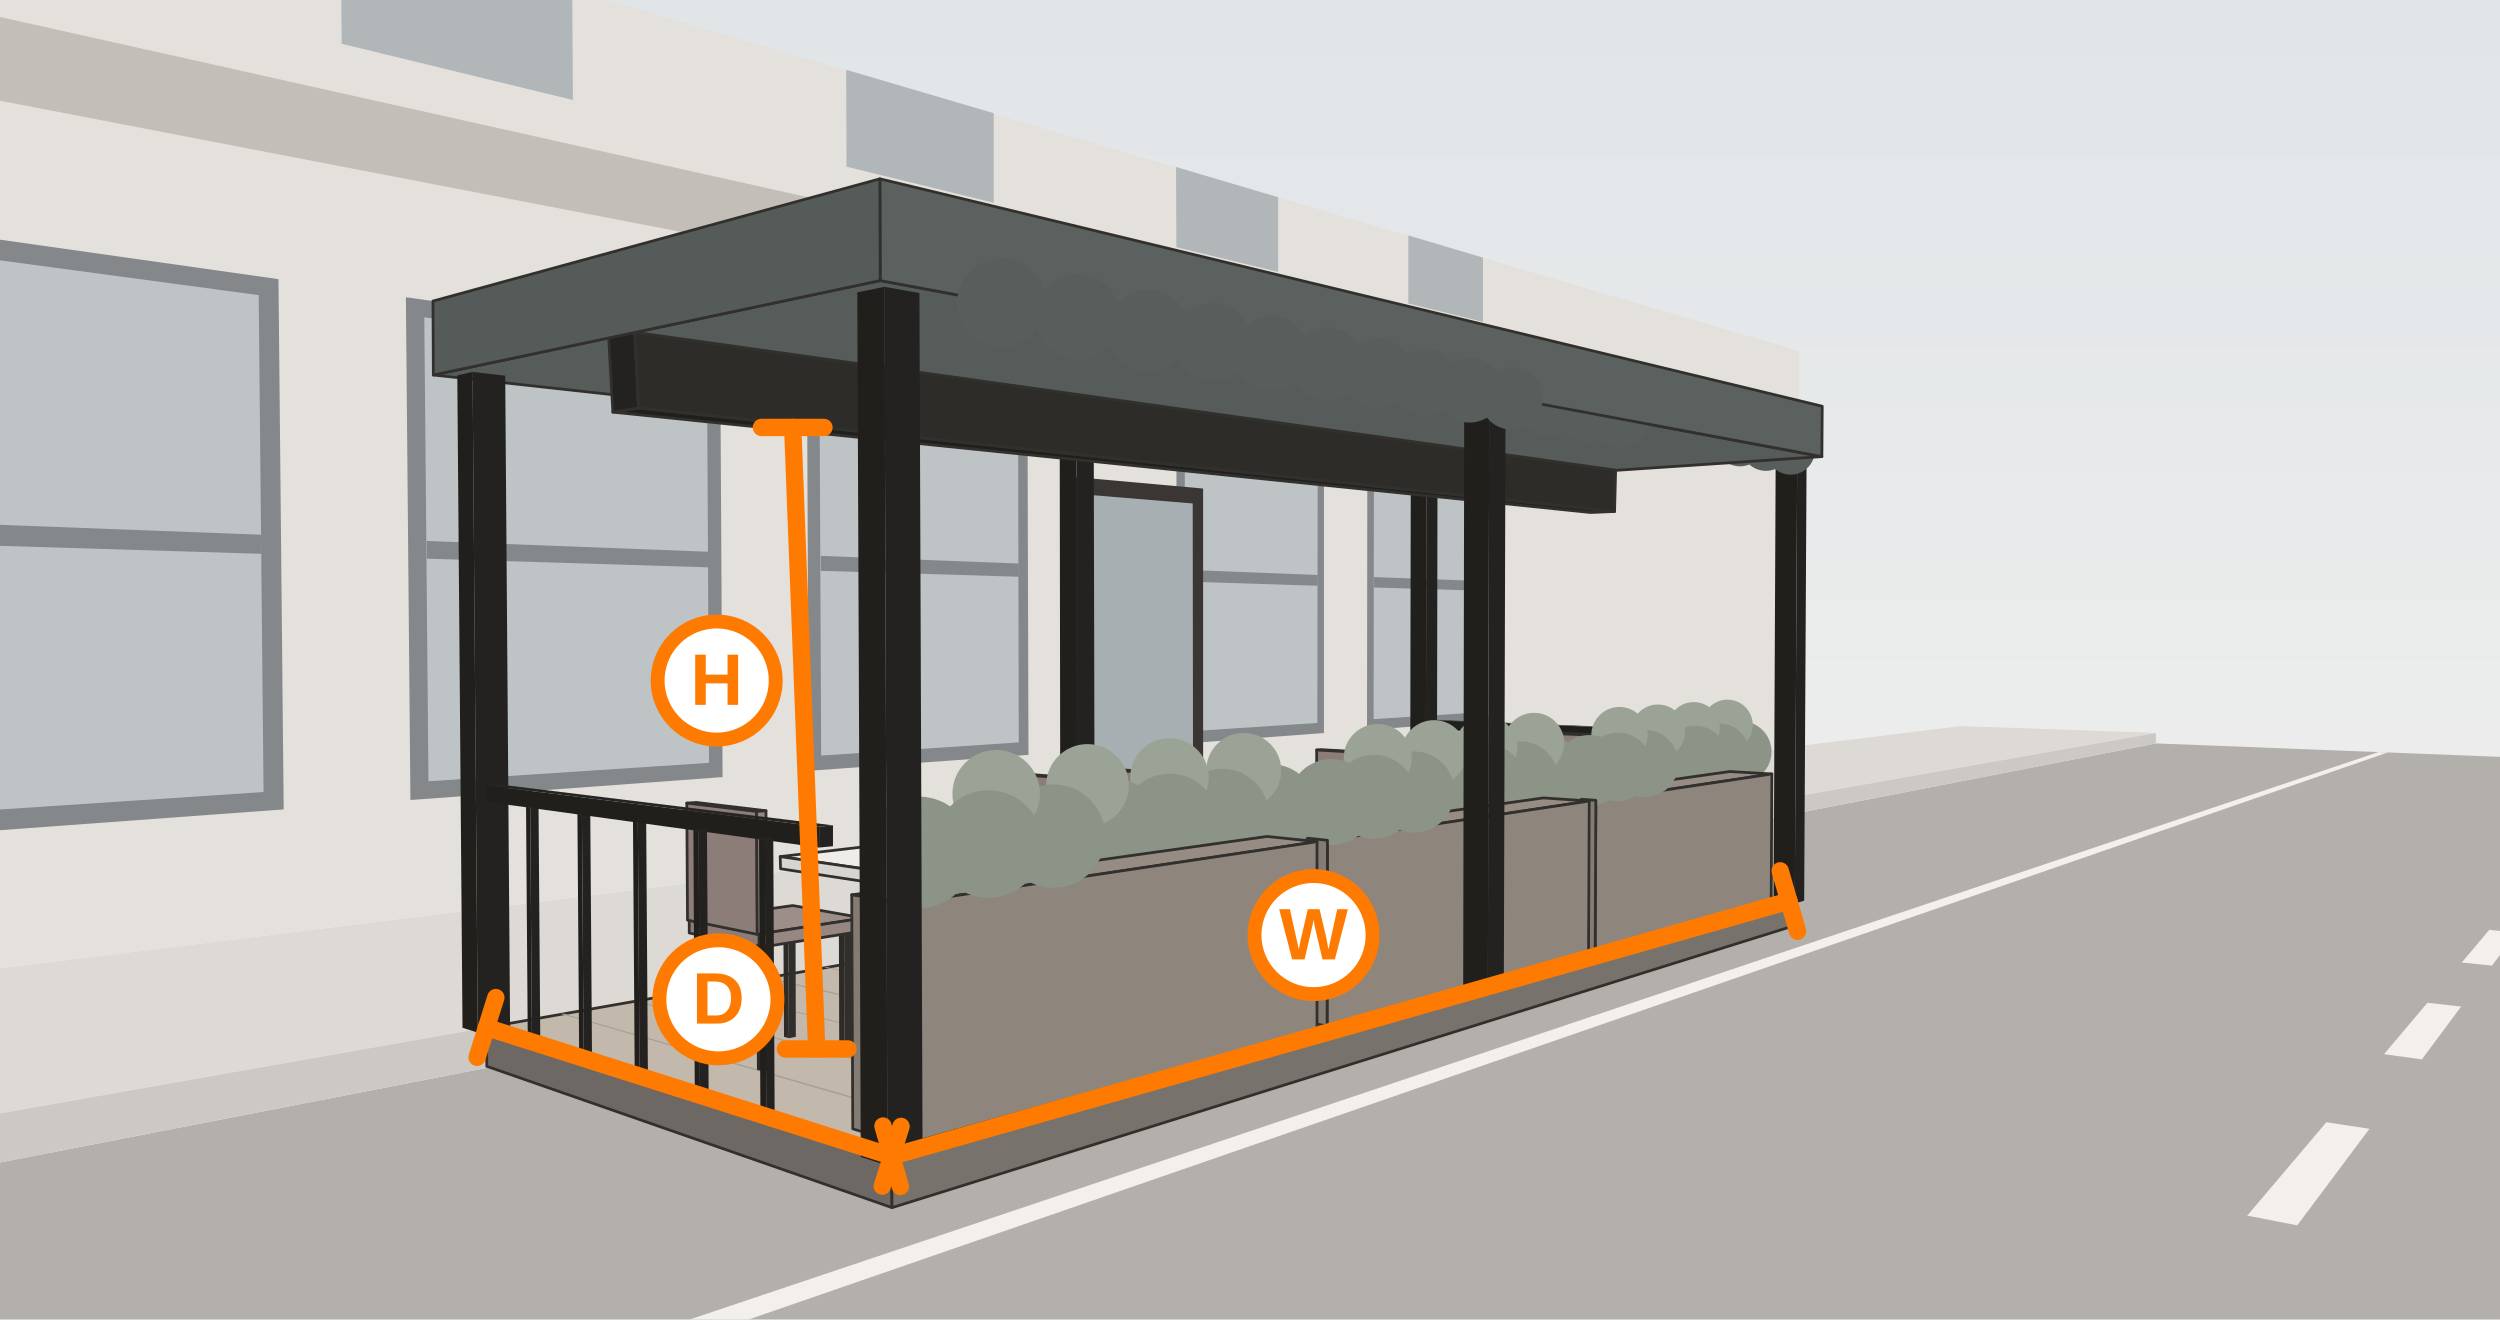
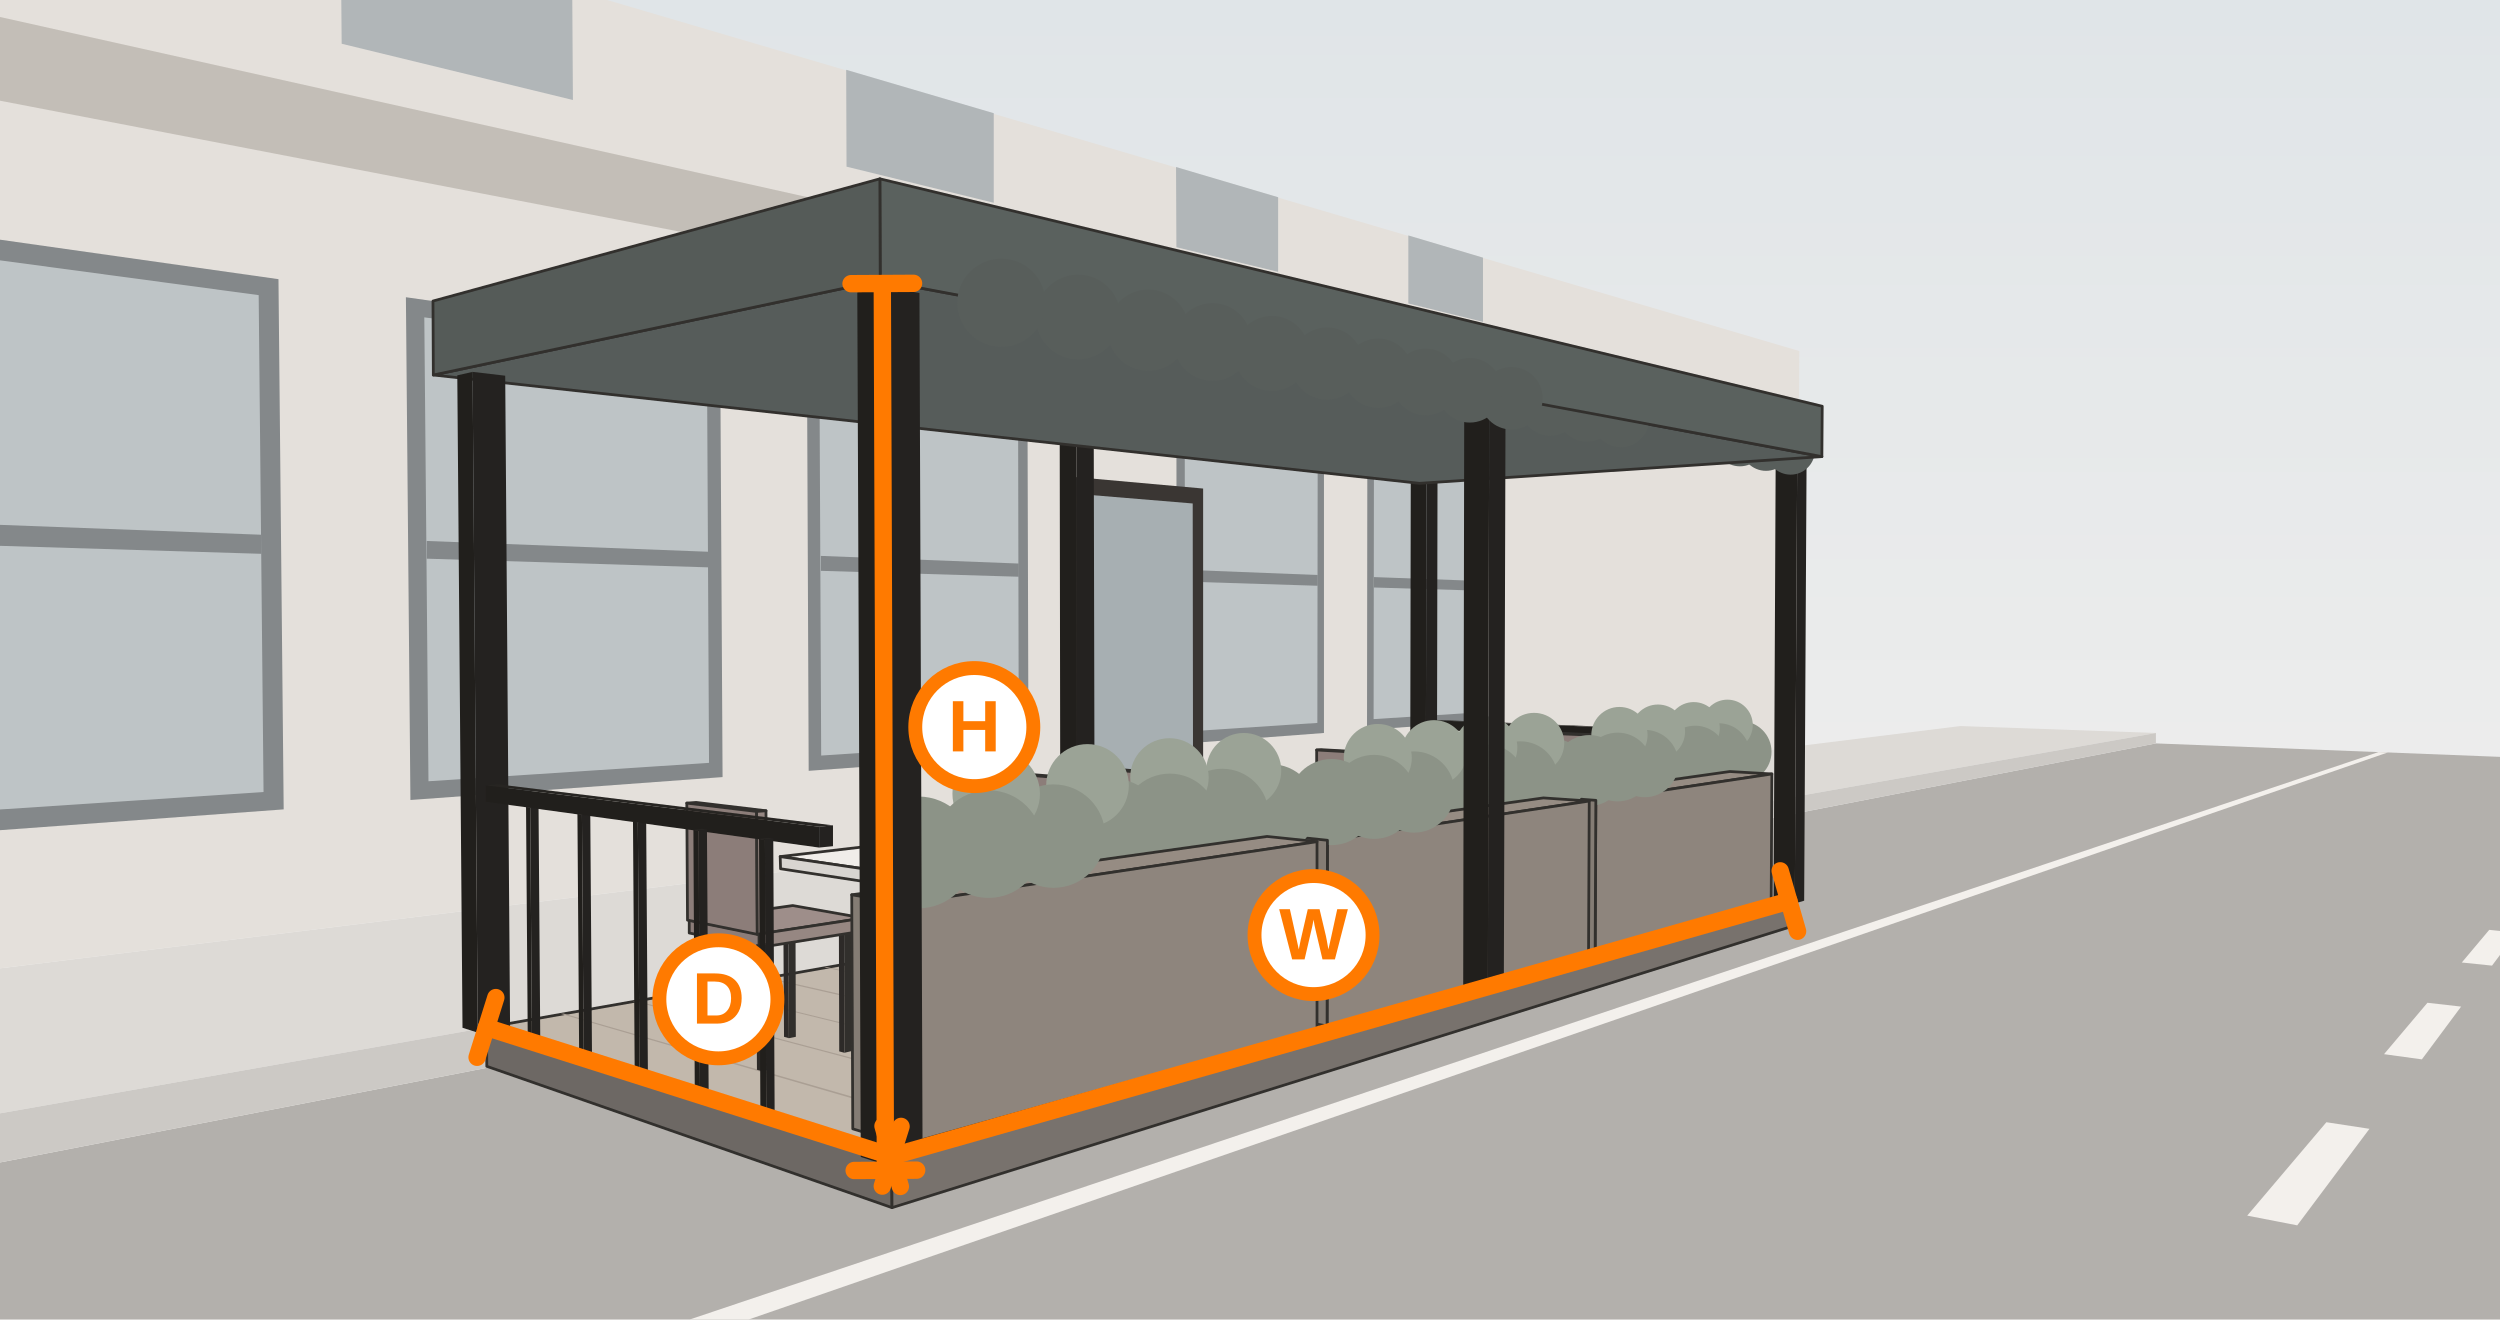
<svg xmlns="http://www.w3.org/2000/svg" width="720" height="380" viewBox="0 0 720 380" font-family="Archivo, Arial, sans-serif">
  <defs>
    <clipPath id="frame">
      <rect width="720" height="380" />
    </clipPath>
    <linearGradient id="sky" x1="0" y1="0" x2="0" y2="1">
      <stop offset="0" stop-color="#e0e5e8" />
      <stop offset="1" stop-color="#f5f2ef" />
    </linearGradient>
  </defs>
  <g clip-path="url(#frame)">
    <rect width="720" height="380" fill="url(#sky)" />
    <polygon points="620.9,214.1 -45519.7,9182.6 152366.6,9182.6 2741.3,297.0" fill="#b3b0ac" />
    <polygon points="564.6,209.1 -65295.7,8349.1 -45507.1,8349.1 620.9,211.1" fill="#dddad6" />
    <polygon points="620.9,214.1 -45519.7,9182.6 -45507.1,8349.1 620.9,211.1" fill="#ccc9c5" />
    <polygon points="753.1,225.1 751.2,227.3 755.6,227.6 757.3,225.3" fill="#f3f0ec" />
    <polygon points="749.1,229.9 746.7,232.7 751.5,232.9 753.6,230.1" fill="#f3f0ec" />
    <polygon points="744.0,235.9 740.9,239.4 746.4,239.8 749.1,236.1" fill="#f3f0ec" />
    <polygon points="737.5,243.5 733.5,248.2 739.7,248.7 743.3,243.9" fill="#f3f0ec" />
    <polygon points="728.9,253.7 723.4,260.1 730.7,260.7 735.6,254.2" fill="#f3f0ec" />
    <polygon points="716.9,267.8 709.0,277.2 717.7,278.1 724.8,268.6" fill="#f3f0ec" />
    <polygon points="699.1,288.8 686.6,303.6 697.5,305.1 708.8,289.9" fill="#f3f0ec" />
    <polygon points="670.0,323.2 647.2,350.1 661.6,352.9 682.4,325.1" fill="#f3f0ec" />
    <polygon points="613.6,389.8 559.4,453.7 580.6,461.1 630.8,394.1" fill="#f3f0ec" />
    <polygon points="457.4,574.1 193.8,885.3 224.1,936.8 484.2,589.7" fill="#f3f0ec" />
    <polygon points="-2076.8,3565.3 -6821.7,9165.9 -5942.2,9165.9 -2980.4,5213.4" fill="#f3f0ec" />
    <polygon points="685.0,216.6 -25950.7,9165.9 -25181.1,9165.9 687.7,216.7" fill="#f3f0ec" />
    <polygon points="517.6,214.9 -65295.7,8349.1 -64878.6,-19155.2 518.2,101.1" fill="#e4e0db" />
    <polygon points="518.1,128.8 -64979.7,-12487.4 -64949.3,-14487.8 518.1,120.5" fill="#c3beb7" />
    <polygon points="426.8,207.8 393.7,210.2 393.8,124.9 427.0,129.6" fill="#84888a" />
    <polygon points="425.4,205.2 395.6,207.1 395.7,128.2 425.5,132.2" fill="#bec4c6" />
    <polygon points="425.5,170.1 395.7,169.2 395.7,166.2 425.5,167.3" fill="#84888a" />
    <polygon points="381.3,211.1 338.9,214.3 338.8,117.1 381.3,123.1" fill="#84888a" />
    <polygon points="379.4,208.2 341.3,210.7 341.2,120.9 379.5,126.0" fill="#bec4c6" />
    <polygon points="379.5,168.7 341.3,167.5 341.3,164.1 379.5,165.6" fill="#84888a" />
    <polygon points="296.2,217.4 232.9,222.0 232.4,102.0 295.9,111.0" fill="#84888a" />
    <polygon points="293.4,213.8 236.5,217.6 236.0,106.7 293.2,114.4" fill="#bec4c6" />
    <polygon points="293.4,166.1 236.4,164.4 236.4,160.1 293.4,162.3" fill="#84888a" />
    <polygon points="208.1,223.8 118.2,230.4 116.9,85.6 207.4,98.5" fill="#84888a" />
    <polygon points="204.2,219.7 123.4,225.0 122.2,91.4 203.6,102.4" fill="#bec4c6" />
    <polygon points="204.0,163.4 122.9,160.9 122.9,155.8 203.9,158.9" fill="#84888a" />
    <polygon points="81.7,233.1 -56.0,243.2 -58.7,60.7 80.2,80.4" fill="#84888a" />
    <polygon points="75.9,228.1 -47.9,236.3 -50.4,68.2 74.5,85.0" fill="#bec4c6" />
    <polygon points="75.3,159.5 -49.1,155.7 -49.1,149.3 75.2,154.0" fill="#84888a" />
    <polygon points="-114.7,247.5 -352.2,264.9 -358.4,18.2 -118.0,52.3" fill="#84888a" />
    <polygon points="-124.3,241.3 -337.6,255.3 -343.2,28.9 -127.4,57.9" fill="#bec4c6" />
    <polygon points="-125.8,153.4 -340.3,146.8 -340.6,138.2 -125.9,146.4" fill="#84888a" />
    <polygon points="346.5,236.1 309.8,240.6 309.7,137.4 346.5,140.7" fill="#3a3633" />
    <polygon points="343.6,233.1 313.4,236.6 313.3,142.5 343.5,145.0" fill="#a7afb2" />
    <polygon points="427.1,92.7 405.6,87.4 405.6,67.8 427.1,74.2" fill="#b1b6b8" />
    <polygon points="368.1,78.3 338.8,71.2 338.7,48.1 368.1,56.8" fill="#b1b6b8" />
    <polygon points="286.2,58.4 243.8,48.0 243.7,20.1 286.2,32.6" fill="#b1b6b8" />
    <polygon points="165.0,28.8 98.4,12.6 98.1,-22.8 164.8,-3.1" fill="#b1b6b8" />
    <polygon points="-33.1,-19.4 -152.5,-48.5 -153.4,-96.9 -33.6,-61.6" fill="#b1b6b8" />
    <polygon points="410.0,248.3 140.1,295.9 256.8,333.0 515.2,259.5" fill="#c2b8ac" stroke="#32302d" stroke-width="0.8" stroke-linejoin="round" />
    <polygon points="140.2,307.1 256.9,347.8 256.8,333.0 140.1,295.9" fill="#6d6864" stroke="#32302d" stroke-width="0.8" stroke-linejoin="round" />
    <polygon points="515.1,267.1 515.2,259.5 256.8,333.0 256.9,347.8" fill="#78726d" stroke="#32302d" stroke-width="0.8" stroke-linejoin="round" />
    <polygon points="401.9,249.6 401.6,249.7 508.0,261.4 508.3,261.3" fill="#aa9f94" />
    <polygon points="393.5,251.1 393.1,251.2 500.9,263.5 501.2,263.4" fill="#aa9f94" />
    <polygon points="384.7,252.7 384.3,252.7 493.3,265.6 493.6,265.5" fill="#aa9f94" />
    <polygon points="375.5,254.3 375.2,254.4 485.3,267.9 485.7,267.8" fill="#aa9f94" />
    <polygon points="365.9,256.0 365.5,256.0 476.9,270.3 477.3,270.2" fill="#aa9f94" />
    <polygon points="355.9,257.8 355.5,257.8 468.0,272.8 468.4,272.7" fill="#aa9f94" />
    <polygon points="345.3,259.6 344.9,259.7 458.6,275.5 459.0,275.4" fill="#aa9f94" />
    <polygon points="334.2,261.6 333.8,261.6 448.6,278.3 449.1,278.2" fill="#aa9f94" />
    <polygon points="322.6,263.6 322.1,263.7 438.1,281.3 438.5,281.2" fill="#aa9f94" />
    <polygon points="310.4,265.8 309.9,265.9 426.8,284.5 427.3,284.4" fill="#aa9f94" />
    <polygon points="297.4,268.0 296.9,268.1 414.8,287.9 415.3,287.8" fill="#aa9f94" />
    <polygon points="283.8,270.4 283.3,270.5 401.9,291.6 402.5,291.4" fill="#aa9f94" />
    <polygon points="269.4,273.0 268.8,273.1 388.2,295.5 388.8,295.3" fill="#aa9f94" />
    <polygon points="254.2,275.7 253.6,275.8 373.4,299.7 374.1,299.5" fill="#aa9f94" />
    <polygon points="238.0,278.5 237.4,278.6 357.6,304.2 358.2,304.0" fill="#aa9f94" />
    <polygon points="220.9,281.5 220.2,281.7 340.4,309.1 341.2,308.8" fill="#aa9f94" />
    <polygon points="202.6,284.8 201.9,284.9 321.9,314.3 322.7,314.1" fill="#aa9f94" />
    <polygon points="183.1,288.2 182.3,288.3 301.8,320.0 302.6,319.8" fill="#aa9f94" />
    <polygon points="162.3,291.9 161.5,292.0 279.8,326.3 280.7,326.0" fill="#aa9f94" />
    <polygon points="413.8,248.2 414.0,138.6 410.8,138.2 410.6,248.8" fill="#242220" />
    <polygon points="406.1,248.3 410.6,248.8 410.8,138.2 406.3,138.5" fill="#211f1c" />
    <polygon points="423.7,210.6 422.9,210.6 424.1,210.7 424.8,210.6" fill="#272522" />
    <polygon points="424.8,249.7 424.8,210.6 424.1,210.7 424.0,249.9" fill="#242220" />
    <polygon points="422.8,249.8 424.0,249.9 424.1,210.7 422.9,210.6" fill="#211f1c" />
    <polygon points="438.1,211.2 437.3,211.3 438.6,211.3 439.3,211.3" fill="#272522" />
    <polygon points="439.2,251.3 439.3,211.3 438.6,211.3 438.5,251.4" fill="#242220" />
    <polygon points="437.2,251.3 438.5,251.4 438.6,211.3 437.3,211.3" fill="#211f1c" />
    <polygon points="453.2,211.9 452.4,212.0 453.7,212.0 454.5,212.0" fill="#272522" />
    <polygon points="412.9,207.3 411.7,207.4 499.8,211.0 500.9,210.9" fill="#272522" />
    <polygon points="454.3,252.9 454.5,212.0 453.7,212.0 453.6,253.0" fill="#242220" />
    <polygon points="452.3,252.9 453.6,253.0 453.7,212.0 452.4,212.0" fill="#211f1c" />
    <polygon points="411.7,210.1 499.8,214.2 499.8,211.0 411.7,207.4" fill="#211f1c" />
    <polygon points="440.6,233.2 439.8,233.3 441.1,233.4 441.9,233.3" fill="#353330" />
    <polygon points="441.8,254.1 441.9,233.3 441.1,233.4 441.0,254.3" fill="#312f2c" />
    <polygon points="439.7,254.1 441.0,254.3 441.1,233.4 439.8,233.3" fill="#2d2a28" />
    <polygon points="469.0,212.6 468.3,212.7 469.6,212.8 470.3,212.7" fill="#272522" />
    <polygon points="470.2,254.6 470.3,212.7 469.6,212.8 469.4,254.7" fill="#242220" />
    <polygon points="468.1,254.6 469.4,254.7 469.6,212.8 468.3,212.7" fill="#211f1c" />
    <polygon points="440.3,210.8 439.4,210.9 457.8,211.7 458.7,211.6" fill="#9e8e8a" stroke="#32302d" stroke-width="0.8" stroke-linejoin="round" />
    <polygon points="439.3,230.9 457.7,232.3 457.8,211.7 439.4,210.9" fill="#8c7d79" stroke="#32302d" stroke-width="0.8" stroke-linejoin="round" />
    <polygon points="455.0,234.3 454.2,234.5 455.6,234.6 456.3,234.4" fill="#353330" />
    <polygon points="456.3,255.7 456.3,234.4 455.6,234.6 455.5,255.9" fill="#312f2c" />
    <polygon points="454.1,255.7 455.5,255.9 455.6,234.6 454.2,234.5" fill="#2d2a28" />
    <polygon points="458.6,232.1 458.7,211.6 457.8,211.7 457.7,232.3" fill="#968782" stroke="#32302d" stroke-width="0.8" stroke-linejoin="round" />
    <polygon points="440.1,230.8 428.7,232.4 447.4,233.8 458.5,232.1" fill="#9e8e8a" stroke="#32302d" stroke-width="0.8" stroke-linejoin="round" />
    <polygon points="431.7,234.5 430.9,234.6 432.2,234.8 433.0,234.6" fill="#353330" />
    <polygon points="432.9,256.0 433.0,234.6 432.2,234.8 432.1,256.1" fill="#312f2c" />
    <polygon points="430.8,256.0 432.1,256.1 432.2,234.8 430.9,234.6" fill="#2d2a28" />
    <polygon points="485.5,213.4 484.8,213.4 486.2,213.5 487.0,213.4" fill="#272522" />
    <polygon points="486.8,256.3 487.0,213.4 486.2,213.5 486.1,256.5" fill="#242220" />
    <polygon points="484.6,256.4 486.1,256.5 486.2,213.5 484.8,213.4" fill="#211f1c" />
    <polygon points="458.4,234.4 458.5,232.1 447.4,233.8 447.4,236.2" fill="#968782" stroke="#32302d" stroke-width="0.8" stroke-linejoin="round" />
    <polygon points="428.7,234.7 447.4,236.2 447.4,233.8 428.7,232.4" fill="#8c7d79" stroke="#32302d" stroke-width="0.8" stroke-linejoin="round" />
    <polygon points="446.3,235.7 445.5,235.8 446.8,236.0 447.6,235.8" fill="#353330" />
    <polygon points="447.6,257.6 447.6,235.8 446.8,236.0 446.8,257.8" fill="#312f2c" />
    <polygon points="445.4,257.6 446.8,257.8 446.8,236.0 445.5,235.8" fill="#2d2a28" />
    <polygon points="500.9,214.0 500.9,210.9 499.8,211.0 499.8,214.2" fill="#242220" />
    <polygon points="427.3,228.0 425.5,228.3 428.2,228.5 429.9,228.2" fill="#353330" />
    <polygon points="422.8,223.7 403.1,226.0 433.2,228.2 452.1,225.7" fill="#f0ede9" stroke="#32302d" stroke-width="0.8" stroke-linejoin="round" />
    <polygon points="429.9,259.2 429.9,228.2 428.2,228.5 428.1,259.6" fill="#312f2c" />
    <polygon points="425.4,259.3 428.1,259.6 428.2,228.5 425.5,228.3" fill="#2d2a28" />
    <circle cx="501.4" cy="216.5" r="8.8" fill="#8c9387" />
    <polygon points="519.6,259.4 520.3,131.5 517.6,131.0 516.9,260.2" fill="#242220" />
    <polygon points="510.8,259.5 516.9,260.2 517.6,131.0 511.4,131.4" fill="#211f1c" />
    <circle cx="497.5" cy="208.8" r="7.3" fill="#9ba396" />
    <polygon points="407.8,238.1 406.9,238.2 408.2,238.3 409.2,238.2" fill="#353330" />
    <polygon points="409.1,260.9 409.2,238.2 408.2,238.3 408.2,261.1" fill="#312f2c" />
    <polygon points="406.9,261.0 408.2,261.1 408.2,238.3 406.9,238.2" fill="#2d2a28" />
    <polygon points="452.1,228.1 452.1,225.7 433.2,228.2 433.2,230.7" fill="#e6e3df" stroke="#32302d" stroke-width="0.8" stroke-linejoin="round" />
    <polygon points="403.1,228.4 433.2,230.7 433.2,228.2 403.1,226.0" fill="#d8d5d1" stroke="#32302d" stroke-width="0.8" stroke-linejoin="round" />
    <circle cx="495.0" cy="217.3" r="9.0" fill="#8c9387" />
    <circle cx="515.7" cy="129.7" r="7.0" fill="#585e5b" />
    <polygon points="422.9,239.4 421.9,239.6 423.3,239.7 424.3,239.6" fill="#353330" />
    <polygon points="424.2,262.8 424.3,239.6 423.3,239.7 423.3,263.0" fill="#312f2c" />
    <polygon points="421.9,262.9 423.3,263.0 423.3,239.7 421.9,239.6" fill="#2d2a28" />
    <polygon points="407.5,235.4 393.8,237.3 413.3,239.1 426.6,237.0" fill="#9e8e8a" stroke="#32302d" stroke-width="0.8" stroke-linejoin="round" />
    <polygon points="397.2,239.7 396.2,239.8 397.5,239.9 398.5,239.8" fill="#353330" />
    <polygon points="398.5,263.2 398.5,239.8 397.5,239.9 397.5,263.4" fill="#312f2c" />
    <polygon points="396.2,263.2 397.5,263.4 397.5,239.9 396.2,239.8" fill="#2d2a28" />
    <circle cx="487.8" cy="209.7" r="7.5" fill="#9ba396" />
    <circle cx="488.2" cy="218.2" r="9.2" fill="#8c9387" />
    <polygon points="426.6,239.5 426.6,237.0 413.3,239.1 413.2,241.7" fill="#968782" stroke="#32302d" stroke-width="0.8" stroke-linejoin="round" />
    <polygon points="394.9,214.6 393.7,214.7 413.1,215.8 414.3,215.7" fill="#9e8e8a" stroke="#32302d" stroke-width="0.8" stroke-linejoin="round" />
    <polygon points="393.8,239.8 413.2,241.7 413.3,239.1 393.8,237.3" fill="#8c7d79" stroke="#32302d" stroke-width="0.8" stroke-linejoin="round" />
    <circle cx="508.6" cy="128.4" r="7.2" fill="#585e5b" />
    <polygon points="393.6,237.3 413.1,239.1 413.1,215.8 393.7,214.7" fill="#8c7d79" stroke="#32302d" stroke-width="0.8" stroke-linejoin="round" />
    <polygon points="412.4,241.1 411.4,241.2 412.8,241.4 413.8,241.2" fill="#353330" />
    <polygon points="413.7,265.2 413.8,241.2 412.8,241.4 412.8,265.4" fill="#312f2c" />
    <polygon points="411.3,265.2 412.8,265.4 412.8,241.4 411.4,241.2" fill="#2d2a28" />
    <circle cx="481.1" cy="219.0" r="9.5" fill="#8c9387" />
    <polygon points="498.2,222.2 446.4,229.5 459.6,230.5 510.3,222.9" fill="#968c83" stroke="#32302d" stroke-width="0.8" stroke-linejoin="round" />
    <polygon points="414.2,238.9 414.3,215.7 413.1,215.8 413.1,239.1" fill="#968782" stroke="#32302d" stroke-width="0.8" stroke-linejoin="round" />
    <circle cx="477.5" cy="210.7" r="7.8" fill="#9ba396" />
    <polygon points="510.1,259.7 510.3,222.9 459.6,230.5 459.4,273.9" fill="#8e857d" stroke="#32302d" stroke-width="0.8" stroke-linejoin="round" />
    <polygon points="315.3,265.8 315.0,127.4 310.0,126.8 310.2,266.7" fill="#242220" />
    <polygon points="305.4,265.9 310.2,266.7 310.0,126.8 305.2,127.3" fill="#211f1c" />
    <polygon points="380.6,242.1 379.5,242.3 380.9,242.4 382.0,242.3" fill="#353330" />
    <polygon points="381.9,266.6 382.0,242.3 380.9,242.4 380.9,266.8" fill="#312f2c" />
    <polygon points="379.5,266.7 380.9,266.8 380.9,242.4 379.5,242.3" fill="#2d2a28" />
    <circle cx="501.1" cy="127.0" r="7.3" fill="#585e5b" />
    <circle cx="473.7" cy="219.9" r="9.7" fill="#8c9387" />
    <polygon points="380.5,215.9 379.2,216.0 398.9,217.1 400.2,217.0" fill="#9e8e8a" stroke="#32302d" stroke-width="0.8" stroke-linejoin="round" />
    <polygon points="379.2,239.4 398.9,241.3 398.9,217.1 379.2,216.0" fill="#8c7d79" stroke="#32302d" stroke-width="0.8" stroke-linejoin="round" />
    <polygon points="396.0,243.7 394.9,243.9 396.4,244.0 397.4,243.8" fill="#353330" />
    <polygon points="397.4,268.8 397.4,243.8 396.4,244.0 396.3,269.0" fill="#312f2c" />
    <polygon points="394.9,268.8 396.3,269.0 396.4,244.0 394.9,243.9" fill="#2d2a28" />
    <polygon points="400.2,241.1 400.2,217.0 398.9,217.1 398.9,241.3" fill="#968782" stroke="#32302d" stroke-width="0.8" stroke-linejoin="round" />
    <polygon points="380.3,239.2 364.7,241.4 384.6,243.5 400.0,241.1" fill="#9e8e8a" stroke="#32302d" stroke-width="0.8" stroke-linejoin="round" />
    <circle cx="493.2" cy="125.5" r="7.5" fill="#585e5b" />
    <circle cx="466.4" cy="211.7" r="8.1" fill="#9ba396" />
    <polygon points="368.3,243.9 367.2,244.1 368.6,244.3 369.7,244.1" fill="#353330" />
    <polygon points="369.7,269.2 369.7,244.1 368.6,244.3 368.6,269.4" fill="#312f2c" />
    <polygon points="367.2,269.2 368.6,269.4 368.6,244.3 367.2,244.1" fill="#2d2a28" />
    <circle cx="465.9" cy="220.9" r="9.9" fill="#8c9387" />
    <polygon points="400.0,243.8 400.0,241.1 384.6,243.5 384.6,246.3" fill="#968782" stroke="#32302d" stroke-width="0.8" stroke-linejoin="round" />
    <polygon points="364.7,244.1 384.6,246.3 384.6,243.5 364.7,241.4" fill="#8c7d79" stroke="#32302d" stroke-width="0.8" stroke-linejoin="round" />
    <polygon points="383.9,245.6 382.8,245.8 384.2,245.9 385.4,245.8" fill="#353330" />
    <circle cx="484.9" cy="124.0" r="7.8" fill="#585e5b" />
    <polygon points="385.3,271.5 385.4,245.8 384.2,245.9 384.2,271.8" fill="#312f2c" />
    <polygon points="382.8,271.5 384.2,271.8 384.2,245.9 382.8,245.8" fill="#2d2a28" />
    <circle cx="457.7" cy="221.9" r="10.2" fill="#8c9387" />
    <polygon points="446.3,272.1 459.4,273.9 459.6,230.5 446.4,229.5" fill="#847c74" stroke="#32302d" stroke-width="0.8" stroke-linejoin="round" />
    <polygon points="359.9,236.7 357.5,237.0 360.3,237.3 362.8,237.0" fill="#353330" />
    <polygon points="358.0,231.2 330.7,234.4 362.5,237.5 389.4,233.9" fill="#f0ede9" stroke="#32302d" stroke-width="0.8" stroke-linejoin="round" />
    <polygon points="362.8,273.8 362.8,237.0 360.3,237.3 360.3,274.3" fill="#312f2c" />
    <polygon points="357.5,273.8 360.3,274.3 360.3,237.3 357.5,237.0" fill="#2d2a28" />
    <circle cx="476.1" cy="122.3" r="8.0" fill="#585e5b" />
    <polygon points="408.8,139.2 524.7,131.5 253.5,80.8 124.8,108.0" fill="#565c5a" stroke="#32302d" stroke-width="0.8" stroke-linejoin="round" />
-     <polygon points="176.5,118.7 458.1,147.6 465.0,147.3 183.9,117.5" fill="#211f1c" stroke="#32302d" stroke-width="0.8" stroke-linejoin="round" />
-     <polygon points="175.3,97.3 182.8,95.7 183.9,117.5 176.5,118.7" fill="#242220" stroke="#32302d" stroke-width="0.8" stroke-linejoin="round" />
-     <polygon points="182.8,95.7 465.3,135.4 465.0,147.3 183.9,117.5" fill="#2e2c29" stroke="#32302d" stroke-width="0.8" stroke-linejoin="round" />
    <circle cx="447.1" cy="223.2" r="10.5" fill="#8c9387" />
    <circle cx="441.8" cy="214.0" r="8.7" fill="#9ba396" />
    <polygon points="334.9,248.9 333.6,249.1 335.0,249.3 336.3,249.1" fill="#353330" />
    <polygon points="336.4,276.2 336.3,249.1 335.0,249.3 335.0,276.4" fill="#312f2c" />
    <polygon points="333.6,276.2 335.0,276.4 335.0,249.3 333.6,249.1" fill="#2d2a28" />
    <polygon points="389.4,236.8 389.4,233.9 362.5,237.5 362.5,240.5" fill="#e6e3df" stroke="#32302d" stroke-width="0.8" stroke-linejoin="round" />
    <polygon points="330.7,237.3 362.5,240.5 362.5,237.5 330.7,234.4" fill="#d8d5d1" stroke="#32302d" stroke-width="0.8" stroke-linejoin="round" />
    <circle cx="466.8" cy="120.6" r="8.2" fill="#585e5b" />
    <circle cx="437.9" cy="224.3" r="10.8" fill="#8c9387" />
    <polygon points="350.8,250.8 349.5,251.1 351.0,251.2 352.3,251.0" fill="#353330" />
    <polygon points="352.3,278.9 352.3,251.0 351.0,251.2 351.0,279.2" fill="#312f2c" />
    <polygon points="349.5,278.9 351.0,279.2 351.0,251.2 349.5,251.1" fill="#2d2a28" />
    <polygon points="334.9,245.7 315.5,248.4 335.9,251.0 355.1,248.0" fill="#9e8e8a" stroke="#32302d" stroke-width="0.8" stroke-linejoin="round" />
    <polygon points="319.8,251.2 318.3,251.4 319.7,251.6 321.2,251.4" fill="#353330" />
    <polygon points="321.2,279.3 321.2,251.4 319.7,251.6 319.8,279.6" fill="#312f2c" />
    <polygon points="318.4,279.4 319.8,279.6 319.7,251.6 318.3,251.4" fill="#2d2a28" />
    <circle cx="428.0" cy="215.3" r="9.0" fill="#9ba396" />
    <circle cx="428.2" cy="225.5" r="11.1" fill="#8c9387" />
    <circle cx="457.0" cy="118.7" r="8.5" fill="#585e5b" />
    <polygon points="355.1,251.0 355.1,248.0 335.9,251.0 335.9,254.1" fill="#968782" stroke="#32302d" stroke-width="0.8" stroke-linejoin="round" />
    <polygon points="316.9,221.2 315.1,221.4 335.6,222.9 337.3,222.8" fill="#9e8e8a" stroke="#32302d" stroke-width="0.8" stroke-linejoin="round" />
    <polygon points="315.5,251.4 335.9,254.1 335.9,251.0 315.5,248.4" fill="#8c7d79" stroke="#32302d" stroke-width="0.8" stroke-linejoin="round" />
    <polygon points="315.2,248.5 335.6,251.0 335.6,222.9 315.1,221.4" fill="#8c7d79" stroke="#32302d" stroke-width="0.8" stroke-linejoin="round" />
    <polygon points="335.7,253.2 334.3,253.5 335.8,253.7 337.2,253.4" fill="#353330" />
    <polygon points="337.2,282.2 337.2,253.4 335.8,253.7 335.8,282.5" fill="#312f2c" />
    <polygon points="334.3,282.3 335.8,282.5 335.8,253.7 334.3,253.5" fill="#2d2a28" />
    <circle cx="418.0" cy="226.8" r="11.4" fill="#8c9387" />
    <polygon points="444.5,229.8 367.9,240.5 382.3,242.0 457.7,230.7" fill="#968c83" stroke="#32302d" stroke-width="0.8" stroke-linejoin="round" />
    <circle cx="446.5" cy="116.8" r="8.7" fill="#585e5b" />
    <polygon points="337.3,250.7 337.3,222.8 335.6,222.9 335.6,251.0" fill="#968782" stroke="#32302d" stroke-width="0.8" stroke-linejoin="round" />
    <circle cx="413.0" cy="216.8" r="9.4" fill="#9ba396" />
    <polygon points="457.5,274.4 457.7,230.7 382.3,242.0 382.2,295.5" fill="#8e857d" stroke="#32302d" stroke-width="0.8" stroke-linejoin="round" />
    <polygon points="295.8,254.7 294.2,255.0 295.6,255.2 297.2,254.9" fill="#353330" />
    <polygon points="297.3,284.3 297.2,254.9 295.6,255.2 295.7,284.7" fill="#312f2c" />
    <polygon points="294.3,284.4 295.7,284.7 295.6,255.2 294.2,255.0" fill="#2d2a28" />
    <polygon points="433.1,284.4 433.6,115.5 428.9,114.6 428.5,285.7" fill="#242220" />
    <polygon points="421.4,284.6 428.5,285.7 428.9,114.6 421.7,115.4" fill="#211f1c" />
    <circle cx="407.2" cy="228.1" r="11.7" fill="#8c9387" />
    <polygon points="296.2,223.0 294.3,223.1 314.8,224.8 316.7,224.6" fill="#9e8e8a" stroke="#32302d" stroke-width="0.8" stroke-linejoin="round" />
    <polygon points="294.4,251.4 314.9,254.2 314.8,224.8 294.3,223.1" fill="#8c7d79" stroke="#32302d" stroke-width="0.8" stroke-linejoin="round" />
    <polygon points="524.7,131.5 524.8,117.0 253.4,51.5 253.5,80.8" fill="#5a615e" stroke="#32302d" stroke-width="0.8" stroke-linejoin="round" />
    <circle cx="435.3" cy="114.7" r="9.0" fill="#585e5b" />
    <polygon points="311.8,257.0 310.3,257.3 311.8,257.5 313.4,257.2" fill="#353330" />
    <polygon points="313.4,287.5 313.4,257.2 311.8,257.5 311.8,287.9" fill="#312f2c" />
    <polygon points="310.3,287.6 311.8,287.9 311.8,257.5 310.3,257.3" fill="#2d2a28" />
    <polygon points="316.7,253.9 316.7,224.6 314.8,224.8 314.9,254.2" fill="#968782" stroke="#32302d" stroke-width="0.8" stroke-linejoin="round" />
    <polygon points="295.9,251.2 273.0,254.4 293.5,257.5 316.4,254.0" fill="#9e8e8a" stroke="#32302d" stroke-width="0.8" stroke-linejoin="round" />
    <circle cx="396.8" cy="218.3" r="9.8" fill="#9ba396" />
    <polygon points="277.8,257.4 276.1,257.7 277.5,257.9 279.2,257.6" fill="#353330" />
    <polygon points="279.3,288.1 279.2,257.6 277.5,257.9 277.6,288.4" fill="#312f2c" />
    <polygon points="276.2,288.1 277.6,288.4 277.5,257.9 276.1,257.7" fill="#2d2a28" />
    <circle cx="395.7" cy="229.5" r="12.1" fill="#8c9387" />
    <circle cx="423.3" cy="112.4" r="9.3" fill="#585e5b" />
    <polygon points="316.4,257.2 316.4,254.0 293.5,257.5 293.5,260.9" fill="#968782" stroke="#32302d" stroke-width="0.8" stroke-linejoin="round" />
    <polygon points="273.0,257.7 293.5,260.9 293.5,257.5 273.0,254.4" fill="#8c7d79" stroke="#32302d" stroke-width="0.8" stroke-linejoin="round" />
    <polygon points="293.9,259.9 292.2,260.1 293.7,260.4 295.4,260.1" fill="#353330" />
    <polygon points="295.5,291.5 295.4,260.1 293.7,260.4 293.8,291.9" fill="#312f2c" />
    <polygon points="292.3,291.6 293.8,291.9 293.7,260.4 292.2,260.1" fill="#2d2a28" />
    <circle cx="383.5" cy="231.0" r="12.4" fill="#8c9387" />
    <circle cx="410.6" cy="110.0" r="9.6" fill="#585e5b" />
    <polygon points="367.9,292.8 382.2,295.5 382.3,242.0 367.9,240.5" fill="#847c74" stroke="#32302d" stroke-width="0.8" stroke-linejoin="round" />
    <polygon points="262.0,249.4 258.2,249.8 261.2,250.3 264.9,249.8" fill="#353330" />
    <polygon points="265.7,241.9 224.7,246.7 256.8,251.4 298.0,246.0" fill="#f0ede9" stroke="#32302d" stroke-width="0.8" stroke-linejoin="round" />
    <polygon points="265.0,294.9 264.9,249.8 261.2,250.3 261.3,295.7" fill="#312f2c" />
    <polygon points="258.4,295.0 261.3,295.7 261.2,250.3 258.2,249.8" fill="#2d2a28" />
    <circle cx="366.1" cy="233.1" r="13.0" fill="#8c9387" />
    <polygon points="146.9,295.8 145.5,108.2 136.1,107.1 137.6,297.4" fill="#242220" />
    <polygon points="133.2,296.0 137.6,297.4 136.1,107.1 131.7,108.1" fill="#211f1c" />
    <circle cx="396.9" cy="107.5" r="10.0" fill="#585e5b" />
    <circle cx="358.2" cy="221.9" r="10.8" fill="#9ba396" />
    <polygon points="227.7,264.9 225.6,265.2 227.0,265.4 229.1,265.1" fill="#353330" />
    <polygon points="229.2,298.6 229.1,265.1 227.0,265.4 227.2,299.0" fill="#312f2c" />
    <polygon points="225.8,298.6 227.2,299.0 227.0,265.4 225.6,265.2" fill="#2d2a28" />
    <polygon points="298.0,249.4 298.0,246.0 256.8,251.4 256.8,255.1" fill="#e6e3df" stroke="#32302d" stroke-width="0.8" stroke-linejoin="round" />
    <polygon points="224.8,250.2 256.8,255.1 256.8,251.4 224.7,246.7" fill="#d8d5d1" stroke="#32302d" stroke-width="0.8" stroke-linejoin="round" />
    <polygon points="153.9,232.2 151.5,232.4 152.7,232.5 155.1,232.3" fill="#272522" />
    <polygon points="155.6,300.2 155.1,232.3 152.7,232.5 153.2,300.7" fill="#242220" />
    <polygon points="152.0,300.3 153.2,300.7 152.7,232.5 151.5,232.4" fill="#211f1c" />
    <circle cx="352.0" cy="234.8" r="13.4" fill="#8c9387" />
    <circle cx="382.2" cy="104.7" r="10.4" fill="#585e5b" />
    <polygon points="243.6,267.8 241.6,268.2 243.1,268.4 245.1,268.1" fill="#353330" />
    <polygon points="245.3,302.7 245.1,268.1 243.1,268.4 243.2,303.2" fill="#312f2c" />
    <polygon points="241.7,302.8 243.2,303.2 243.1,268.4 241.6,268.2" fill="#2d2a28" />
    <polygon points="228.3,260.8 198.5,265.0 218.6,269.0 248.7,264.4" fill="#9e8e8a" stroke="#32302d" stroke-width="0.8" stroke-linejoin="round" />
    <polygon points="204.3,268.3 202.1,268.7 203.5,269.0 205.7,268.6" fill="#353330" />
    <polygon points="205.9,303.4 205.7,268.6 203.5,269.0 203.7,303.9" fill="#312f2c" />
    <polygon points="202.3,303.5 203.7,303.9 203.5,269.0 202.1,268.7" fill="#2d2a28" />
    <circle cx="336.8" cy="223.9" r="11.3" fill="#9ba396" />
    <circle cx="336.9" cy="236.7" r="13.9" fill="#8c9387" />
    <polygon points="168.7,234.2 166.3,234.4 167.6,234.6 170.0,234.4" fill="#272522" />
    <polygon points="170.5,304.9 170.0,234.4 167.6,234.6 168.1,305.4" fill="#242220" />
    <polygon points="166.8,305.0 168.1,305.4 167.6,234.6 166.3,234.4" fill="#211f1c" />
    <polygon points="248.7,268.1 248.7,264.4 218.6,269.0 218.6,272.9" fill="#968782" stroke="#32302d" stroke-width="0.8" stroke-linejoin="round" />
    <polygon points="200.5,231.1 197.8,231.3 217.9,233.7 220.6,233.5" fill="#9e8e8a" stroke="#32302d" stroke-width="0.8" stroke-linejoin="round" />
    <polygon points="198.5,268.7 218.6,272.9 218.6,269.0 198.5,265.0" fill="#8c7d79" stroke="#32302d" stroke-width="0.8" stroke-linejoin="round" />
    <circle cx="366.3" cy="101.8" r="10.8" fill="#585e5b" />
    <polygon points="198.0,265.0 218.1,269.1 217.9,233.7 197.8,231.3" fill="#8c7d79" stroke="#32302d" stroke-width="0.8" stroke-linejoin="round" />
    <polygon points="220.1,271.6 217.8,271.9 219.3,272.2 221.6,271.9" fill="#353330" />
    <polygon points="221.8,308.0 221.6,271.9 219.3,272.2 219.5,308.5" fill="#312f2c" />
    <polygon points="218.0,308.1 219.5,308.5 219.3,272.2 217.8,271.9" fill="#2d2a28" />
    <circle cx="320.7" cy="238.7" r="14.4" fill="#8c9387" />
    <polygon points="364.9,240.9 245.3,257.7 260.1,260.2 379.3,242.4" fill="#968c83" stroke="#32302d" stroke-width="0.8" stroke-linejoin="round" />
    <polygon points="220.8,268.6 220.6,233.5 217.9,233.7 218.1,269.1" fill="#968782" stroke="#32302d" stroke-width="0.8" stroke-linejoin="round" />
    <polygon points="184.7,236.4 182.3,236.6 183.7,236.8 186.1,236.5" fill="#272522" />
    <polygon points="143.6,225.9 139.9,226.2 235.9,238.1 239.9,237.7" fill="#272522" />
    <polygon points="186.6,310.0 186.1,236.5 183.7,236.8 184.2,310.5" fill="#242220" />
    <polygon points="182.8,310.1 184.2,310.5 183.7,236.8 182.3,236.6" fill="#211f1c" />
    <polygon points="139.9,230.9 235.9,244.1 235.9,238.1 139.9,226.2" fill="#211f1c" />
    <circle cx="313.2" cy="226.2" r="11.9" fill="#9ba396" />
    <polygon points="379.3,296.4 379.3,242.4 260.1,260.2 260.4,329.7" fill="#8e857d" stroke="#32302d" stroke-width="0.8" stroke-linejoin="round" />
    <circle cx="349.2" cy="98.5" r="11.2" fill="#585e5b" />
    <circle cx="303.4" cy="240.8" r="14.9" fill="#8c9387" />
    <polygon points="124.8,108.0 253.5,80.8 253.4,51.5 124.7,86.7" fill="#555b58" stroke="#32302d" stroke-width="0.8" stroke-linejoin="round" />
    <polygon points="202.1,238.7 199.7,239.0 201.2,239.2 203.6,238.9" fill="#272522" />
    <polygon points="204.1,315.6 203.6,238.9 201.2,239.2 201.6,316.1" fill="#242220" />
    <polygon points="200.1,315.6 201.6,316.1 201.2,239.2 199.7,239.0" fill="#211f1c" />
    <circle cx="330.7" cy="95.1" r="11.7" fill="#585e5b" />
    <circle cx="286.9" cy="228.6" r="12.6" fill="#9ba396" />
    <circle cx="284.7" cy="243.1" r="15.5" fill="#8c9387" />
    <polygon points="221.1,241.3 218.6,241.6 220.3,241.8 222.7,241.5" fill="#272522" />
    <polygon points="223.1,321.6 222.7,241.5 220.3,241.8 220.7,322.2" fill="#242220" />
    <polygon points="219.0,321.7 220.7,322.2 220.3,241.8 218.6,241.6" fill="#211f1c" />
    <circle cx="310.5" cy="91.3" r="12.2" fill="#585e5b" />
    <circle cx="264.5" cy="245.5" r="16.1" fill="#8c9387" />
    <polygon points="239.9,243.7 239.9,237.7 235.9,238.1 235.9,244.1" fill="#242220" />
    <polygon points="245.6,325.1 260.4,329.7 260.1,260.2 245.3,257.7" fill="#847c74" stroke="#32302d" stroke-width="0.8" stroke-linejoin="round" />
    <circle cx="288.4" cy="87.2" r="12.7" fill="#585e5b" />
    <polygon points="265.7,332.8 264.8,84.4 254.7,82.6 255.6,335.7" fill="#242220" />
    <polygon points="247.9,333.2 255.6,335.7 254.7,82.6 246.9,84.2" fill="#211f1c" />
    <line x1="256.8" y1="333.0" x2="515.2" y2="259.5" stroke="#ff7a00" stroke-width="5" stroke-linecap="round" />
    <line x1="259.3" y1="341.7" x2="254.3" y2="324.3" stroke="#ff7a00" stroke-width="5" stroke-linecap="round" />
    <line x1="517.7" y1="268.2" x2="512.7" y2="250.8" stroke="#ff7a00" stroke-width="5" stroke-linecap="round" />
    <circle cx="378.3" cy="269.3" r="17" fill="#fff" stroke="#ff7a00" stroke-width="4" />
    <text x="378.3" y="276.3" text-anchor="middle" font-size="21" font-weight="800" fill="#ff7a00">W</text>
    <line x1="140.1" y1="295.9" x2="256.8" y2="333.0" stroke="#ff7a00" stroke-width="5" stroke-linecap="round" />
    <line x1="137.4" y1="304.5" x2="142.8" y2="287.3" stroke="#ff7a00" stroke-width="5" stroke-linecap="round" />
    <line x1="254.1" y1="341.6" x2="259.5" y2="324.4" stroke="#ff7a00" stroke-width="5" stroke-linecap="round" />
    <circle cx="206.9" cy="287.8" r="17" fill="#fff" stroke="#ff7a00" stroke-width="4" />
    <text x="206.9" y="294.8" text-anchor="middle" font-size="21" font-weight="800" fill="#ff7a00">D</text>
-     <line x1="235.2" y1="302.1" x2="228.3" y2="123.1" stroke="#ff7a00" stroke-width="5" stroke-linecap="round" />
-     <line x1="226.2" y1="302.1" x2="244.2" y2="302.1" stroke="#ff7a00" stroke-width="5" stroke-linecap="round" />
-     <line x1="219.3" y1="123.1" x2="237.3" y2="123.1" stroke="#ff7a00" stroke-width="5" stroke-linecap="round" />
-     <circle cx="206.4" cy="196.0" r="17" fill="#fff" stroke="#ff7a00" stroke-width="4" />
-     <text x="206.4" y="203.0" text-anchor="middle" font-size="21" font-weight="800" fill="#ff7a00">H</text>
+     <line x1="255.0" y1="337.1" x2="254.1" y2="81.7" stroke="#ff7a00" stroke-width="5" stroke-linecap="round" />
+     <line x1="246.0" y1="337.1" x2="264.0" y2="337.0" stroke="#ff7a00" stroke-width="5" stroke-linecap="round" />
+     <line x1="245.1" y1="81.7" x2="263.1" y2="81.6" stroke="#ff7a00" stroke-width="5" stroke-linecap="round" />
+     <circle cx="280.6" cy="209.4" r="17" fill="#fff" stroke="#ff7a00" stroke-width="4" />
+     <text x="280.6" y="216.4" text-anchor="middle" font-size="21" font-weight="800" fill="#ff7a00">H</text>
  </g>
</svg>
